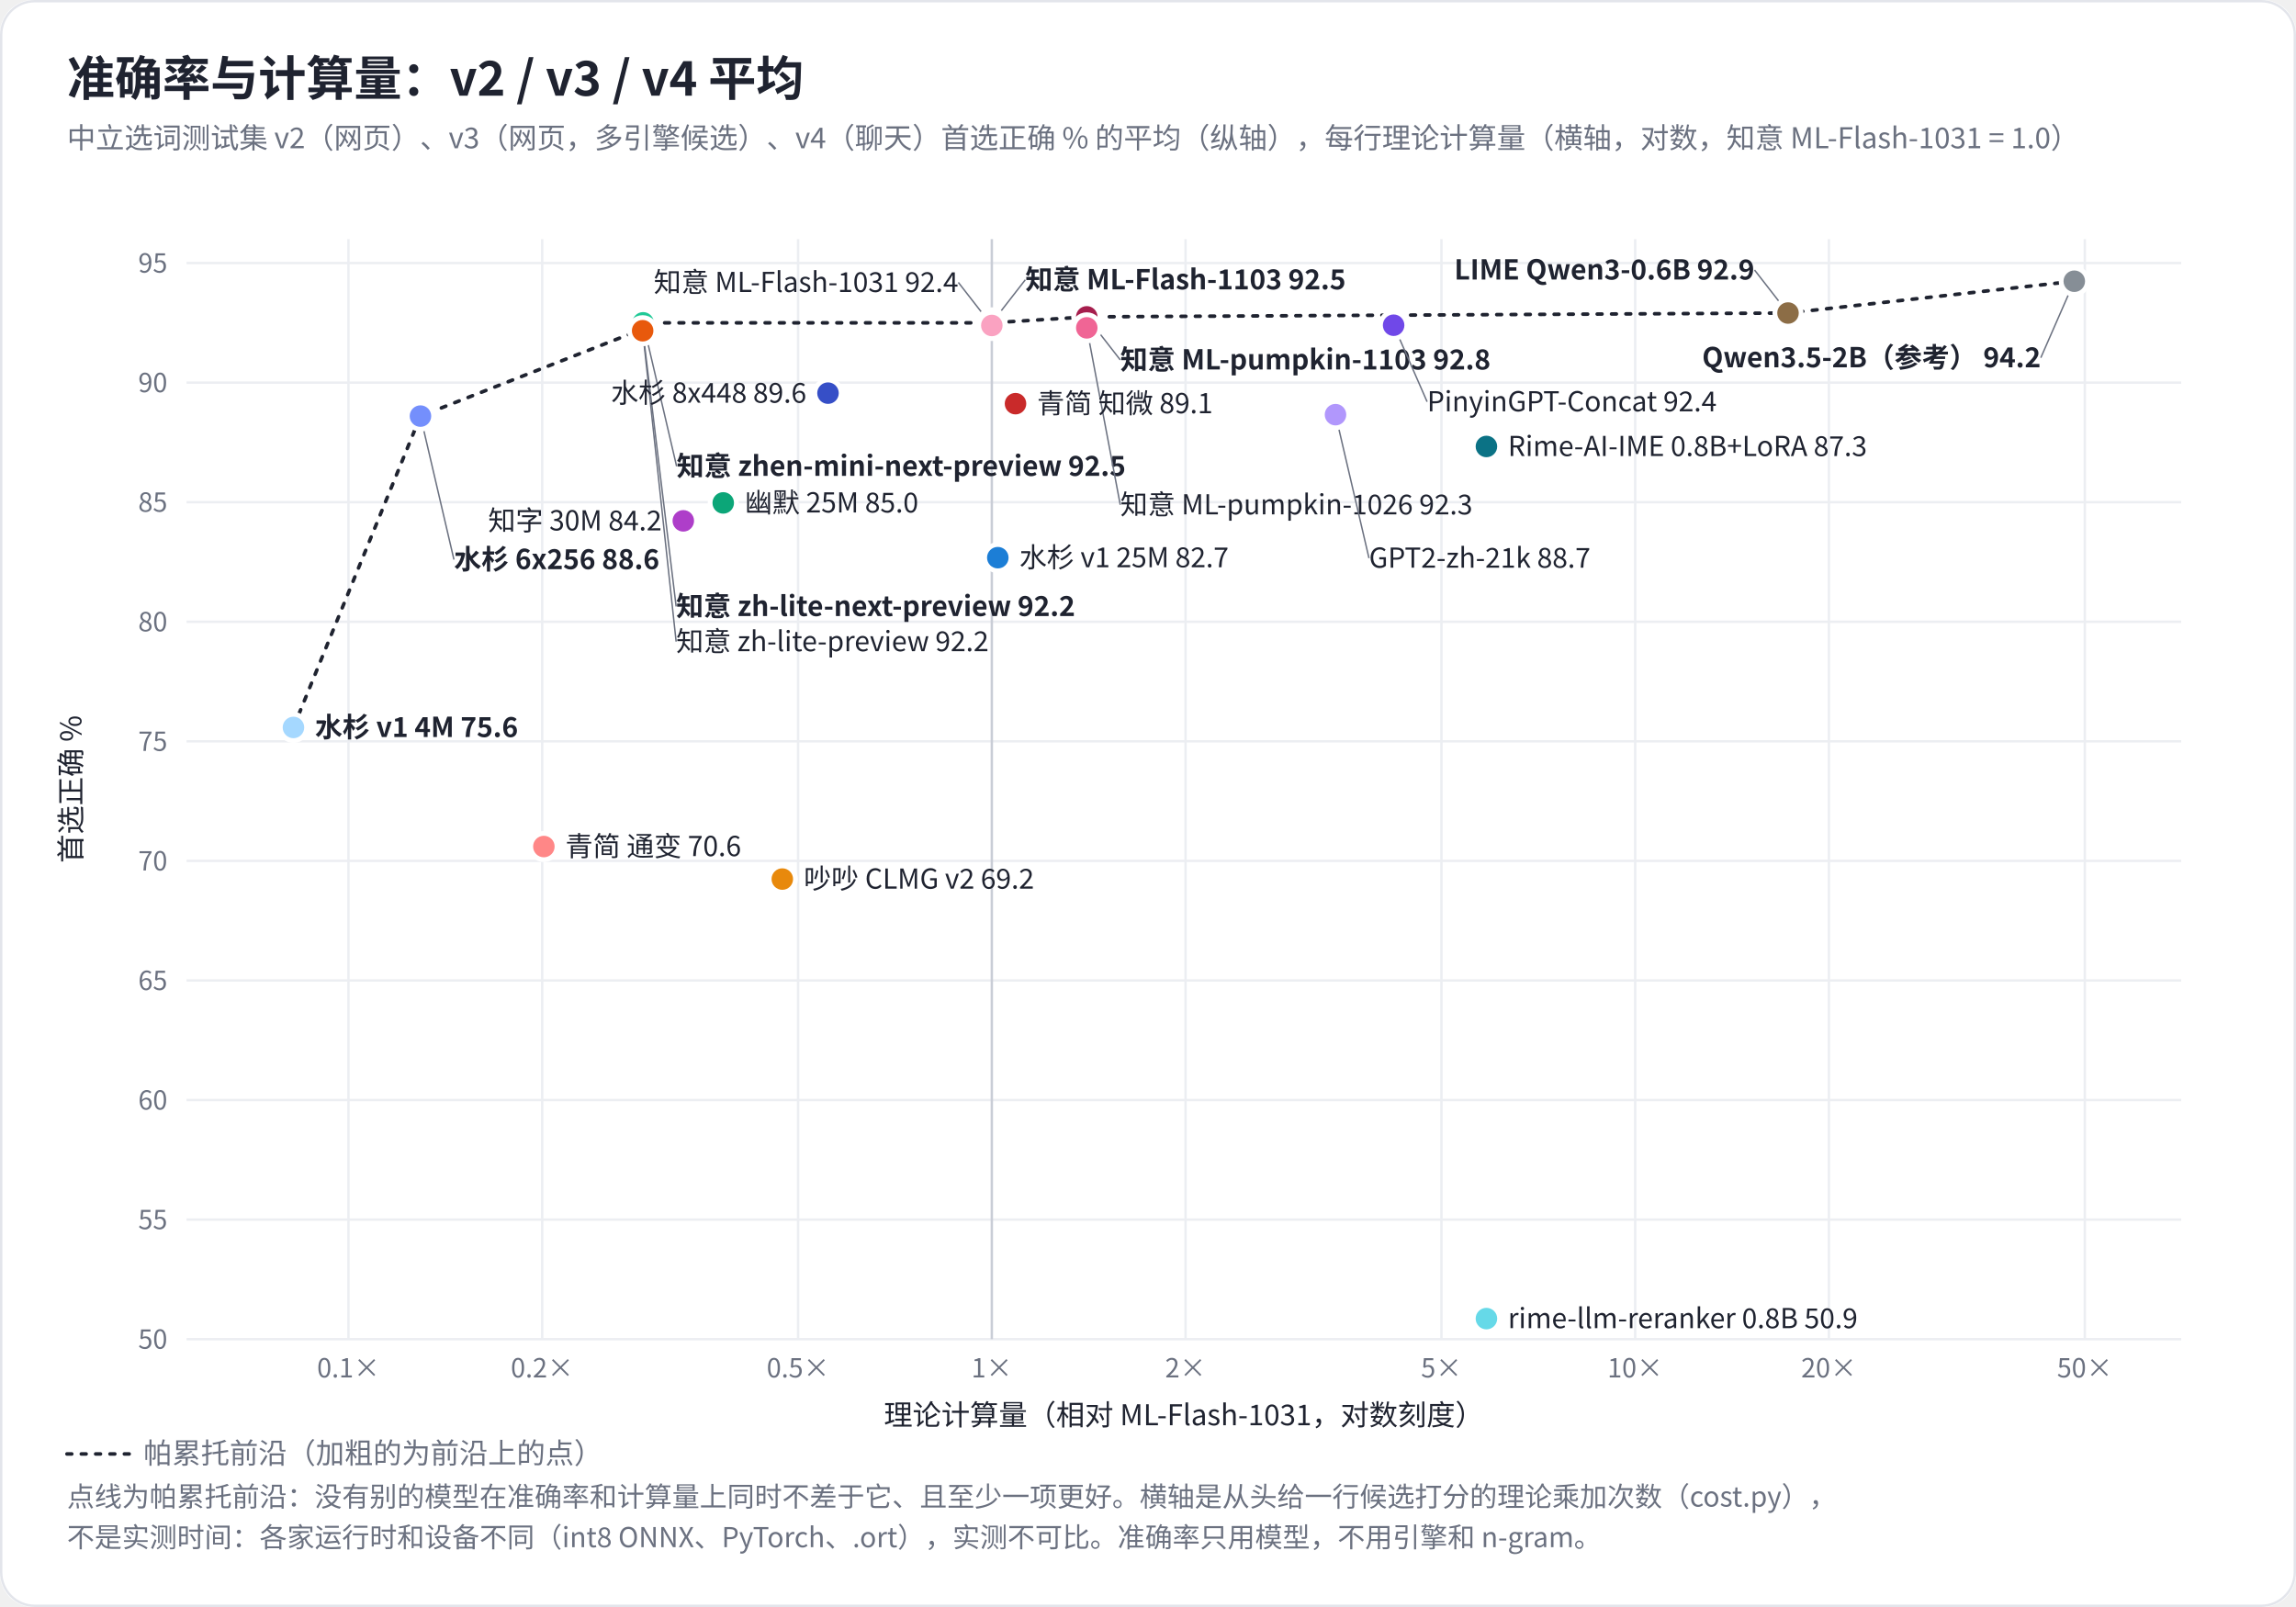
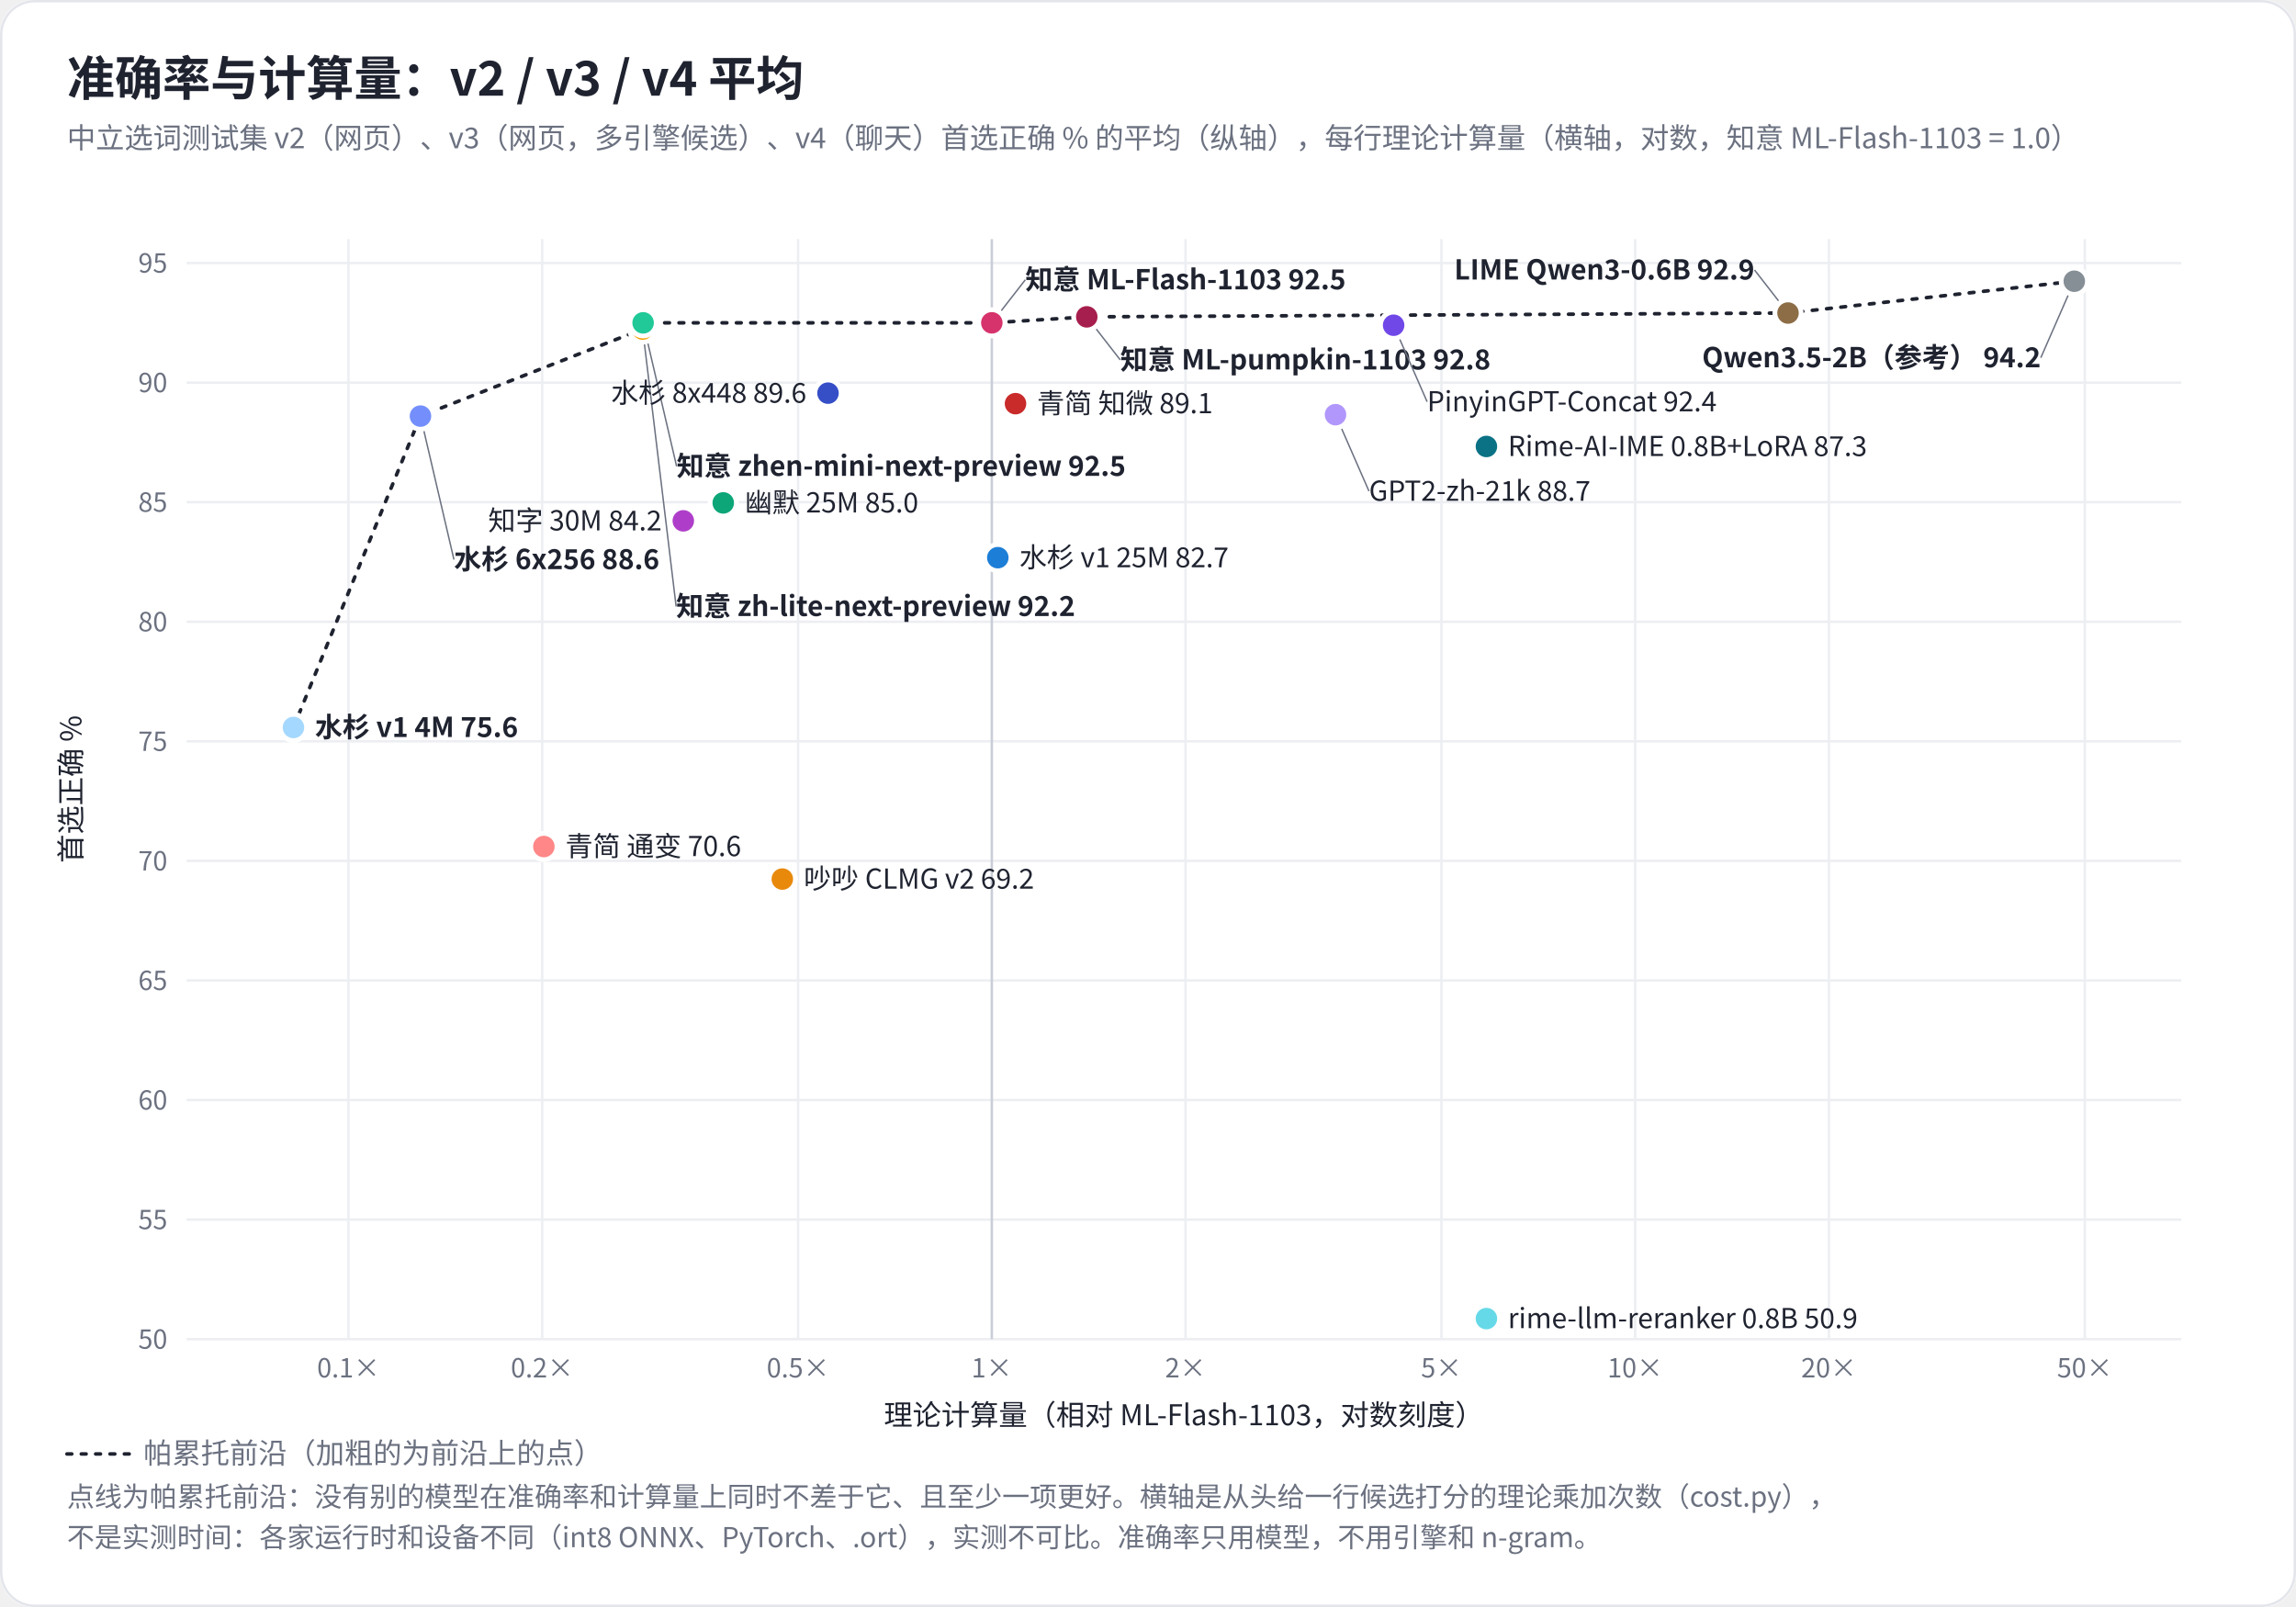
<svg xmlns="http://www.w3.org/2000/svg" width="960" height="672" viewBox="0 0 960 672" font-family="'Microsoft YaHei','PingFang SC','Noto Sans CJK SC','Segoe UI',sans-serif">
  <rect width="960" height="672" rx="14" fill="#FFFFFF" />
  <rect x="0.5" y="0.5" width="959" height="671" rx="14" fill="none" stroke="#E3E5EB" />
  <text x="28" y="40" font-size="20" font-weight="700" fill="#1F2330">准确率与计算量：v2 / v3 / v4 平均</text>
-   <text x="28" y="62" font-size="12" fill="#6B7180">中立选词测试集 v2（网页）、v3（网页，多引擎候选）、v4（聊天）首选正确 % 的平均（纵轴），每行理论计算量（横轴，对数，知意 ML-Flash-1031 = 1.0）</text>
+   <text x="28" y="62" font-size="12" fill="#6B7180">中立选词测试集 v2（网页）、v3（网页，多引擎候选）、v4（聊天）首选正确 % 的平均（纵轴），每行理论计算量（横轴，对数，知意 ML-Flash-1103 = 1.0）</text>
  <line x1="78" y1="560.0" x2="912" y2="560.0" stroke="#ECEEF2" />
  <text x="70" y="564.0" font-size="11" fill="#6B7180" text-anchor="end">50</text>
  <line x1="78" y1="510.0" x2="912" y2="510.0" stroke="#ECEEF2" />
  <text x="70" y="514.0" font-size="11" fill="#6B7180" text-anchor="end">55</text>
  <line x1="78" y1="460.0" x2="912" y2="460.0" stroke="#ECEEF2" />
  <text x="70" y="464.0" font-size="11" fill="#6B7180" text-anchor="end">60</text>
  <line x1="78" y1="410.0" x2="912" y2="410.0" stroke="#ECEEF2" />
  <text x="70" y="414.0" font-size="11" fill="#6B7180" text-anchor="end">65</text>
  <line x1="78" y1="360.0" x2="912" y2="360.0" stroke="#ECEEF2" />
  <text x="70" y="364.0" font-size="11" fill="#6B7180" text-anchor="end">70</text>
  <line x1="78" y1="310.0" x2="912" y2="310.0" stroke="#ECEEF2" />
  <text x="70" y="314.0" font-size="11" fill="#6B7180" text-anchor="end">75</text>
  <line x1="78" y1="260.0" x2="912" y2="260.0" stroke="#ECEEF2" />
  <text x="70" y="264.0" font-size="11" fill="#6B7180" text-anchor="end">80</text>
  <line x1="78" y1="210.0" x2="912" y2="210.0" stroke="#ECEEF2" />
  <text x="70" y="214.0" font-size="11" fill="#6B7180" text-anchor="end">85</text>
  <line x1="78" y1="160.0" x2="912" y2="160.0" stroke="#ECEEF2" />
  <text x="70" y="164.0" font-size="11" fill="#6B7180" text-anchor="end">90</text>
  <line x1="78" y1="110.0" x2="912" y2="110.0" stroke="#ECEEF2" />
  <text x="70" y="114.0" font-size="11" fill="#6B7180" text-anchor="end">95</text>
  <line x1="145.7" y1="100" x2="145.7" y2="560" stroke="#ECEEF2" />
  <text x="145.7" y="576" font-size="11" fill="#6B7180" text-anchor="middle">0.1×</text>
  <line x1="226.7" y1="100" x2="226.7" y2="560" stroke="#ECEEF2" />
  <text x="226.7" y="576" font-size="11" fill="#6B7180" text-anchor="middle">0.2×</text>
  <line x1="333.7" y1="100" x2="333.7" y2="560" stroke="#ECEEF2" />
  <text x="333.7" y="576" font-size="11" fill="#6B7180" text-anchor="middle">0.5×</text>
  <line x1="414.7" y1="100" x2="414.7" y2="560" stroke="#C9CDD6" />
  <text x="414.7" y="576" font-size="11" fill="#6B7180" text-anchor="middle">1×</text>
  <line x1="495.7" y1="100" x2="495.7" y2="560" stroke="#ECEEF2" />
  <text x="495.7" y="576" font-size="11" fill="#6B7180" text-anchor="middle">2×</text>
  <line x1="602.7" y1="100" x2="602.7" y2="560" stroke="#ECEEF2" />
  <text x="602.7" y="576" font-size="11" fill="#6B7180" text-anchor="middle">5×</text>
  <line x1="683.7" y1="100" x2="683.7" y2="560" stroke="#ECEEF2" />
  <text x="683.7" y="576" font-size="11" fill="#6B7180" text-anchor="middle">10×</text>
  <line x1="764.7" y1="100" x2="764.7" y2="560" stroke="#ECEEF2" />
  <text x="764.7" y="576" font-size="11" fill="#6B7180" text-anchor="middle">20×</text>
  <line x1="871.7" y1="100" x2="871.7" y2="560" stroke="#ECEEF2" />
  <text x="871.7" y="576" font-size="11" fill="#6B7180" text-anchor="middle">50×</text>
-   <text x="495.0" y="596" font-size="12" fill="#1F2330" text-anchor="middle">理论计算量（相对 ML-Flash-1031，对数刻度）</text>
+   <text x="495.0" y="596" font-size="12" fill="#1F2330" text-anchor="middle">理论计算量（相对 ML-Flash-1103，对数刻度）</text>
  <text x="34" y="330.0" font-size="12" fill="#1F2330" text-anchor="middle" transform="rotate(-90 34 330.0)">首选正确 %</text>
  <path d="M122.7,304.2 L175.8,174.0 L268.7,137.6 L268.9,135.0 L414.7,135.0 L454.4,132.5 L747.6,130.9 L867.3,117.6" fill="none" stroke="#1F2330" stroke-width="1.5" stroke-dasharray="2 4" stroke-linecap="round" />
  <line x1="867.3" y1="117.6" x2="853.3" y2="149.6" stroke="#6B7180" stroke-width="0.6" />
  <text x="853.3" y="153.6" font-size="11.5" font-weight="700" fill="#1F2330" text-anchor="end">Qwen3.5-2B（参考） 94.2</text>
  <line x1="747.6" y1="130.9" x2="733.6" y2="112.9" stroke="#6B7180" stroke-width="0.6" />
  <text x="733.6" y="116.9" font-size="11.5" font-weight="700" fill="#1F2330" text-anchor="end">LIME Qwen3-0.6B 92.9</text>
  <line x1="454.4" y1="132.5" x2="468.4" y2="150.5" stroke="#6B7180" stroke-width="0.6" />
  <text x="468.4" y="154.5" font-size="11.5" font-weight="700" fill="#1F2330" text-anchor="start">知意 ML-pumpkin-1103 92.8</text>
  <line x1="414.7" y1="135.0" x2="428.7" y2="117.0" stroke="#6B7180" stroke-width="0.6" />
  <text x="428.7" y="121.0" font-size="11.5" font-weight="700" fill="#1F2330" text-anchor="start">知意 ML-Flash-1103 92.5</text>
  <line x1="268.9" y1="135.0" x2="282.9" y2="195.0" stroke="#6B7180" stroke-width="0.6" />
  <text x="282.9" y="199.0" font-size="11.5" font-weight="700" fill="#1F2330" text-anchor="start">知意 zhen-mini-next-preview 92.5</text>
  <line x1="582.7" y1="136.0" x2="596.7" y2="168.0" stroke="#6B7180" stroke-width="0.6" />
  <text x="596.7" y="172.0" font-size="11.5" fill="#1F2330" text-anchor="start">PinyinGPT-Concat 92.4</text>
-   <line x1="414.7" y1="136.1" x2="400.7" y2="118.1" stroke="#6B7180" stroke-width="0.6" />
-   <text x="400.7" y="122.1" font-size="11.5" fill="#1F2330" text-anchor="end">知意 ML-Flash-1031 92.4</text>
-   <line x1="454.4" y1="137.1" x2="468.4" y2="211.1" stroke="#6B7180" stroke-width="0.6" />
-   <text x="468.4" y="215.1" font-size="11.5" fill="#1F2330" text-anchor="start">知意 ML-pumpkin-1026 92.3</text>
  <line x1="268.7" y1="137.6" x2="282.7" y2="253.6" stroke="#6B7180" stroke-width="0.6" />
  <text x="282.7" y="257.6" font-size="11.5" font-weight="700" fill="#1F2330" text-anchor="start">知意 zh-lite-next-preview 92.2</text>
-   <line x1="268.7" y1="138.3" x2="282.7" y2="268.3" stroke="#6B7180" stroke-width="0.6" />
-   <text x="282.7" y="272.3" font-size="11.5" fill="#1F2330" text-anchor="start">知意 zh-lite-preview 92.2</text>
  <text x="337.2" y="168.4" font-size="11.5" fill="#1F2330" text-anchor="end">水杉 8x448 89.6</text>
  <text x="433.6" y="172.8" font-size="11.5" fill="#1F2330" text-anchor="start">青简 知微 89.1</text>
-   <line x1="558.4" y1="173.4" x2="572.4" y2="233.4" stroke="#6B7180" stroke-width="0.6" />
-   <text x="572.4" y="237.4" font-size="11.5" fill="#1F2330" text-anchor="start">GPT2-zh-21k 88.7</text>
+   <line x1="558.4" y1="173.4" x2="572.4" y2="205.4" stroke="#6B7180" stroke-width="0.6" />
+   <text x="572.4" y="209.4" font-size="11.5" fill="#1F2330" text-anchor="start">GPT2-zh-21k 88.7</text>
  <line x1="175.8" y1="174.0" x2="189.8" y2="234.0" stroke="#6B7180" stroke-width="0.6" />
  <text x="189.8" y="238.0" font-size="11.5" font-weight="700" fill="#1F2330" text-anchor="start">水杉 6x256 88.6</text>
  <text x="630.5" y="190.7" font-size="11.5" fill="#1F2330" text-anchor="start">Rime-AI-IME 0.8B+LoRA 87.3</text>
  <text x="311.4" y="214.3" font-size="11.5" fill="#1F2330" text-anchor="start">幽默 25M 85.0</text>
  <text x="276.7" y="221.8" font-size="11.5" fill="#1F2330" text-anchor="end">知字 30M 84.2</text>
  <text x="426.2" y="237.2" font-size="11.5" fill="#1F2330" text-anchor="start">水杉 v1 25M 82.7</text>
  <text x="131.7" y="308.2" font-size="11.5" font-weight="700" fill="#1F2330" text-anchor="start">水杉 v1 4M 75.6</text>
  <text x="236.4" y="358.0" font-size="11.5" fill="#1F2330" text-anchor="start">青简 通变 70.6</text>
  <text x="336.1" y="371.6" font-size="11.5" fill="#1F2330" text-anchor="start">吵吵 CLMG v2 69.2</text>
  <text x="630.5" y="555.4" font-size="11.5" fill="#1F2330" text-anchor="start">rime-llm-reranker 0.8B 50.9</text>
  <circle cx="454.4" cy="132.5" r="5.5" fill="#A61E4D" stroke="#FFFFFF" stroke-width="2" />
  <circle cx="414.7" cy="135.0" r="5.5" fill="#D6336C" stroke="#FFFFFF" stroke-width="2" />
  <circle cx="268.7" cy="137.6" r="5.5" fill="#F59F00" stroke="#FFFFFF" stroke-width="2" />
  <circle cx="268.9" cy="135.0" r="5.5" fill="#20C997" stroke="#FFFFFF" stroke-width="2" />
-   <circle cx="268.7" cy="138.3" r="5.5" fill="#E8590C" stroke="#FFFFFF" stroke-width="2" />
-   <circle cx="454.4" cy="137.1" r="5.5" fill="#F06595" stroke="#FFFFFF" stroke-width="2" />
-   <circle cx="414.7" cy="136.1" r="5.5" fill="#FAA2C1" stroke="#FFFFFF" stroke-width="2" />
  <circle cx="582.7" cy="136.0" r="5.5" fill="#7048E8" stroke="#FFFFFF" stroke-width="2" />
  <circle cx="558.4" cy="173.4" r="5.5" fill="#B197FC" stroke="#FFFFFF" stroke-width="2" />
  <circle cx="621.5" cy="186.7" r="5.5" fill="#0B7285" stroke="#FFFFFF" stroke-width="2" />
  <circle cx="621.5" cy="551.4" r="5.5" fill="#66D9E8" stroke="#FFFFFF" stroke-width="2" />
  <circle cx="747.6" cy="130.9" r="5.5" fill="#8C6D46" stroke="#FFFFFF" stroke-width="2" />
  <circle cx="346.2" cy="164.4" r="5.5" fill="#364FC7" stroke="#FFFFFF" stroke-width="2" />
  <circle cx="175.8" cy="174.0" r="5.5" fill="#748FFC" stroke="#FFFFFF" stroke-width="2" />
  <circle cx="417.2" cy="233.2" r="5.5" fill="#1C7ED6" stroke="#FFFFFF" stroke-width="2" />
  <circle cx="122.7" cy="304.2" r="5.5" fill="#A5D8FF" stroke="#FFFFFF" stroke-width="2" />
  <circle cx="424.6" cy="168.8" r="5.5" fill="#C92A2A" stroke="#FFFFFF" stroke-width="2" />
  <circle cx="227.4" cy="354.0" r="5.5" fill="#FF8787" stroke="#FFFFFF" stroke-width="2" />
  <circle cx="302.4" cy="210.3" r="5.5" fill="#0CA678" stroke="#FFFFFF" stroke-width="2" />
  <circle cx="285.7" cy="217.8" r="5.5" fill="#AE3EC9" stroke="#FFFFFF" stroke-width="2" />
  <circle cx="327.1" cy="367.6" r="5.5" fill="#E8890C" stroke="#FFFFFF" stroke-width="2" />
  <circle cx="867.3" cy="117.6" r="5.5" fill="#868E96" stroke="#FFFFFF" stroke-width="2" />
  <line x1="28" y1="608" x2="54" y2="608" stroke="#1F2330" stroke-width="1.5" stroke-dasharray="2 4" stroke-linecap="round" />
  <text x="60" y="612" font-size="12" fill="#6B7180">帕累托前沿（加粗的为前沿上的点）</text>
  <text x="28" y="630" font-size="11.5" fill="#6B7180">点线为帕累托前沿：没有别的模型在准确率和计算量上同时不差于它、且至少一项更好。横轴是从头给一行候选打分的理论乘加次数（cost.py），</text>
  <text x="28" y="647" font-size="11.5" fill="#6B7180">不是实测时间：各家运行时和设备不同（int8 ONNX、PyTorch、.ort），实测不可比。准确率只用模型，不用引擎和 n-gram。</text>
</svg>
